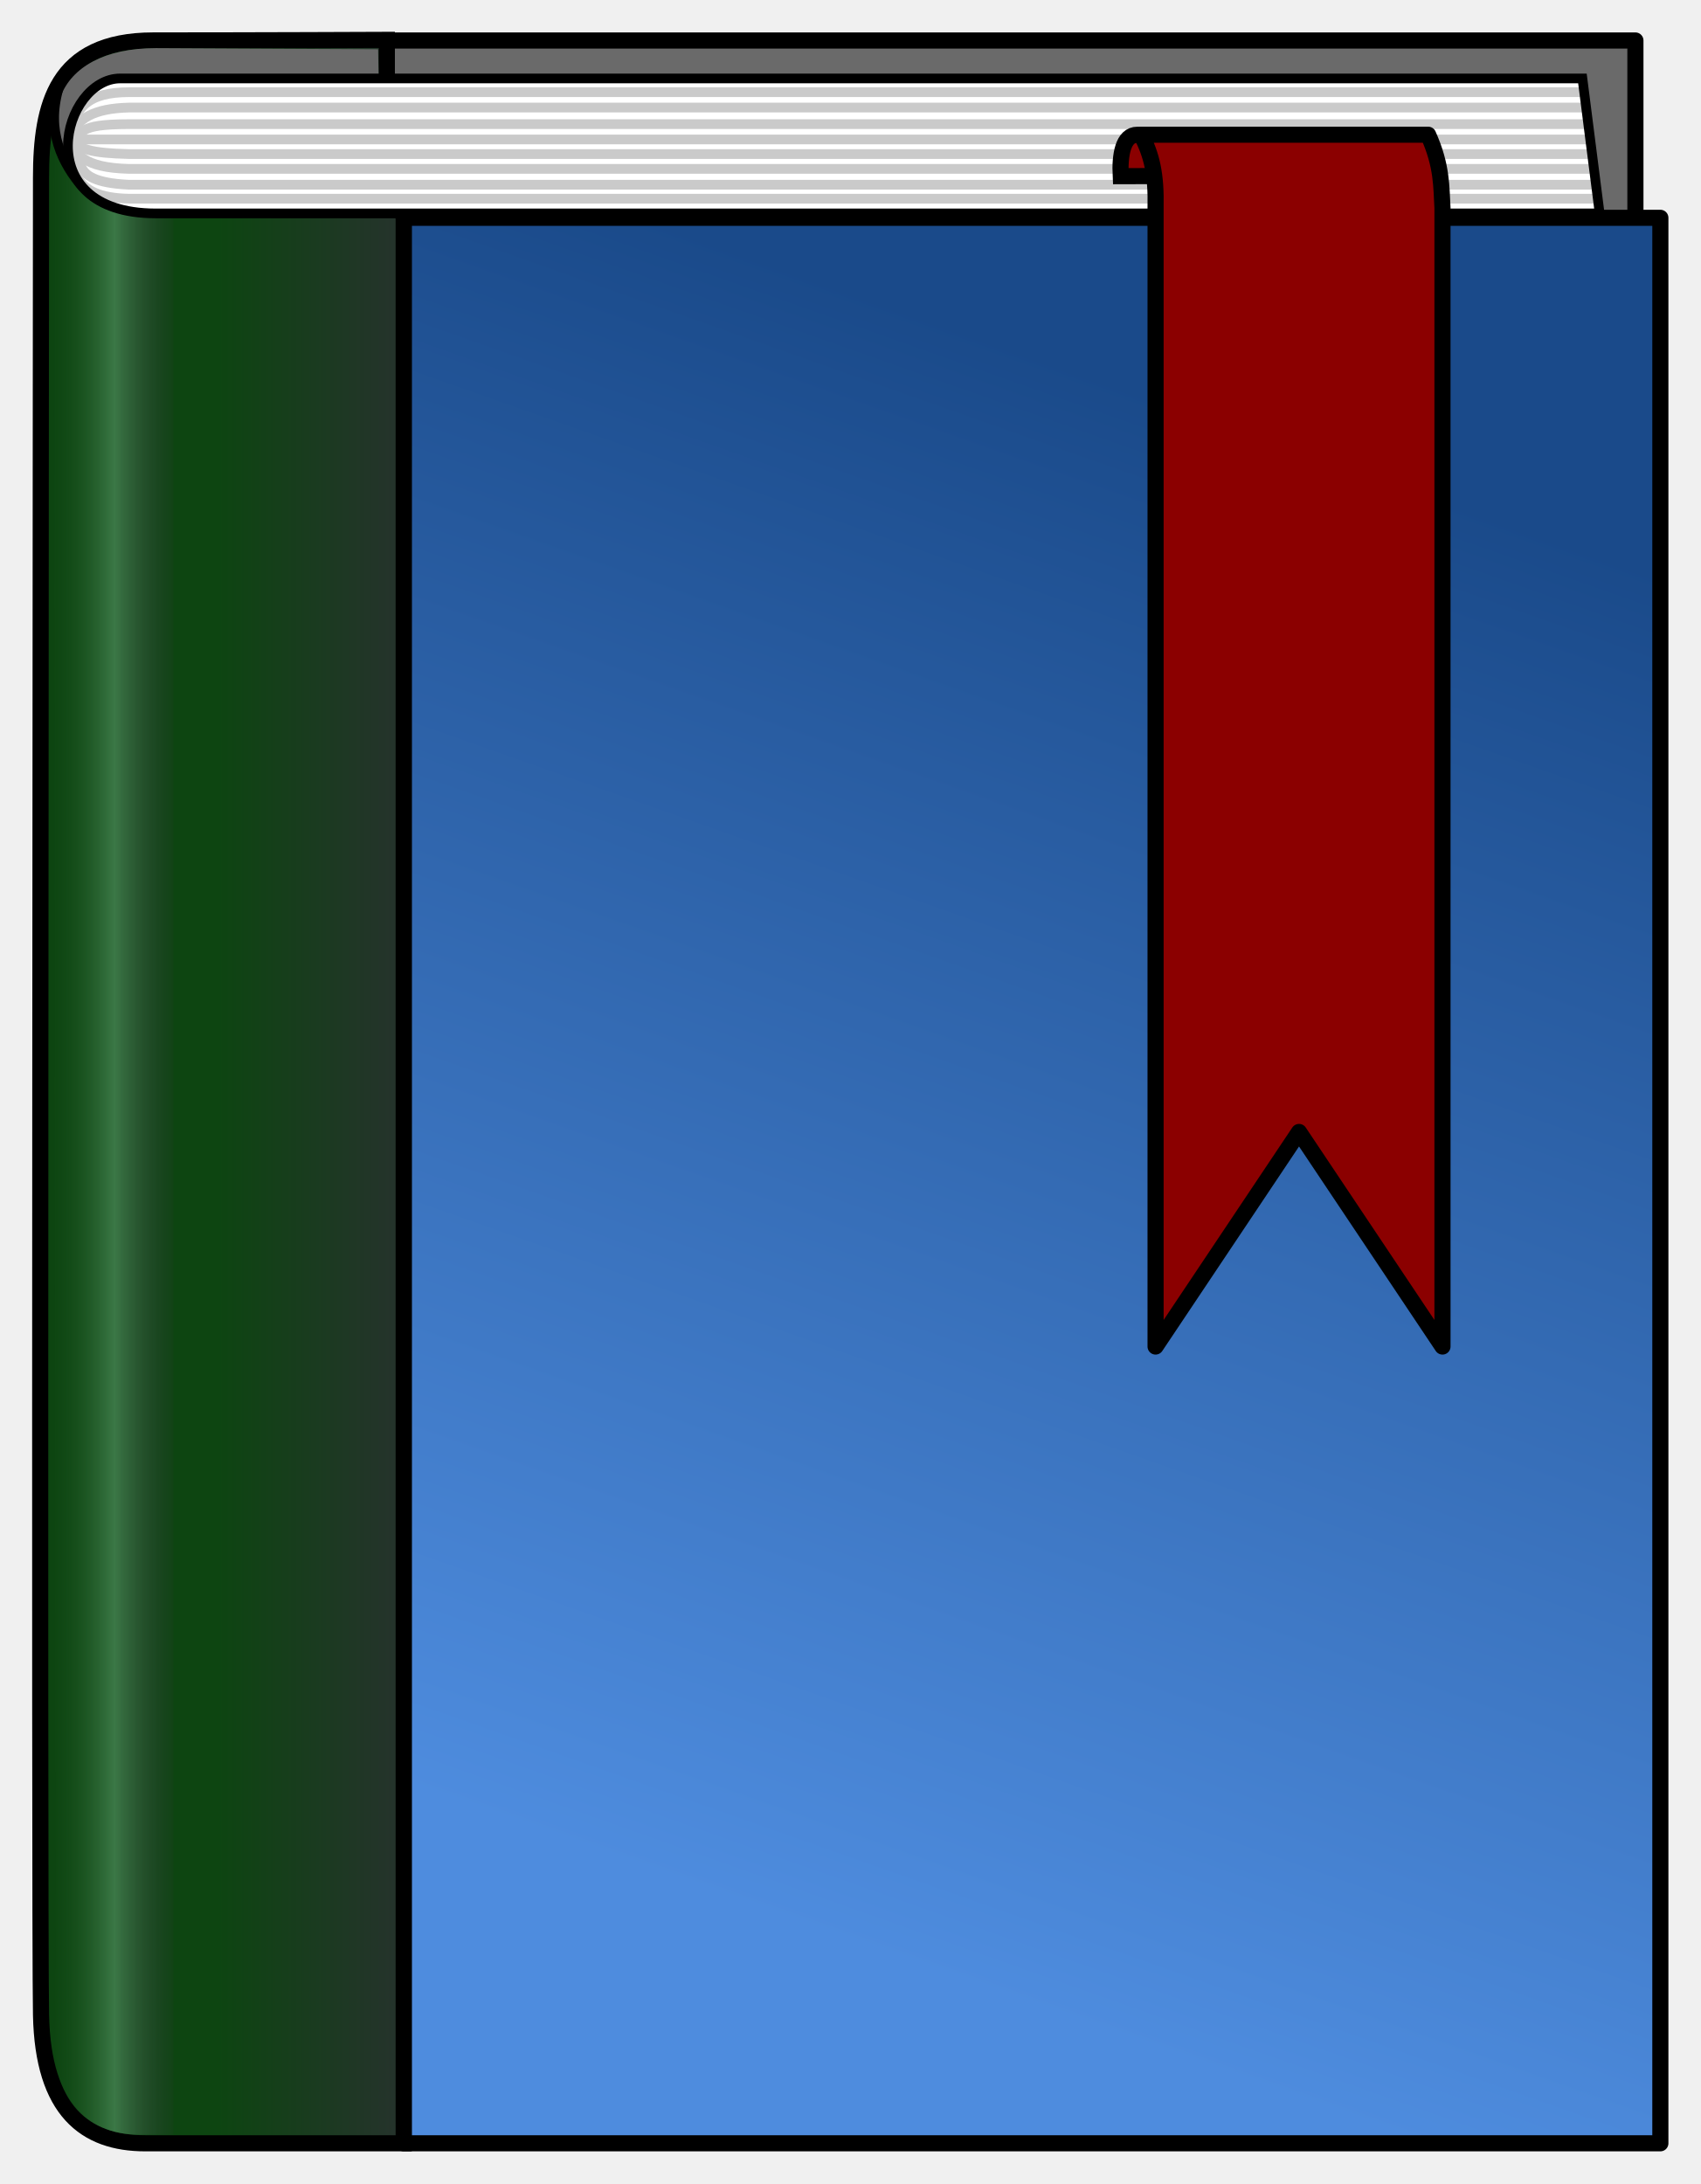
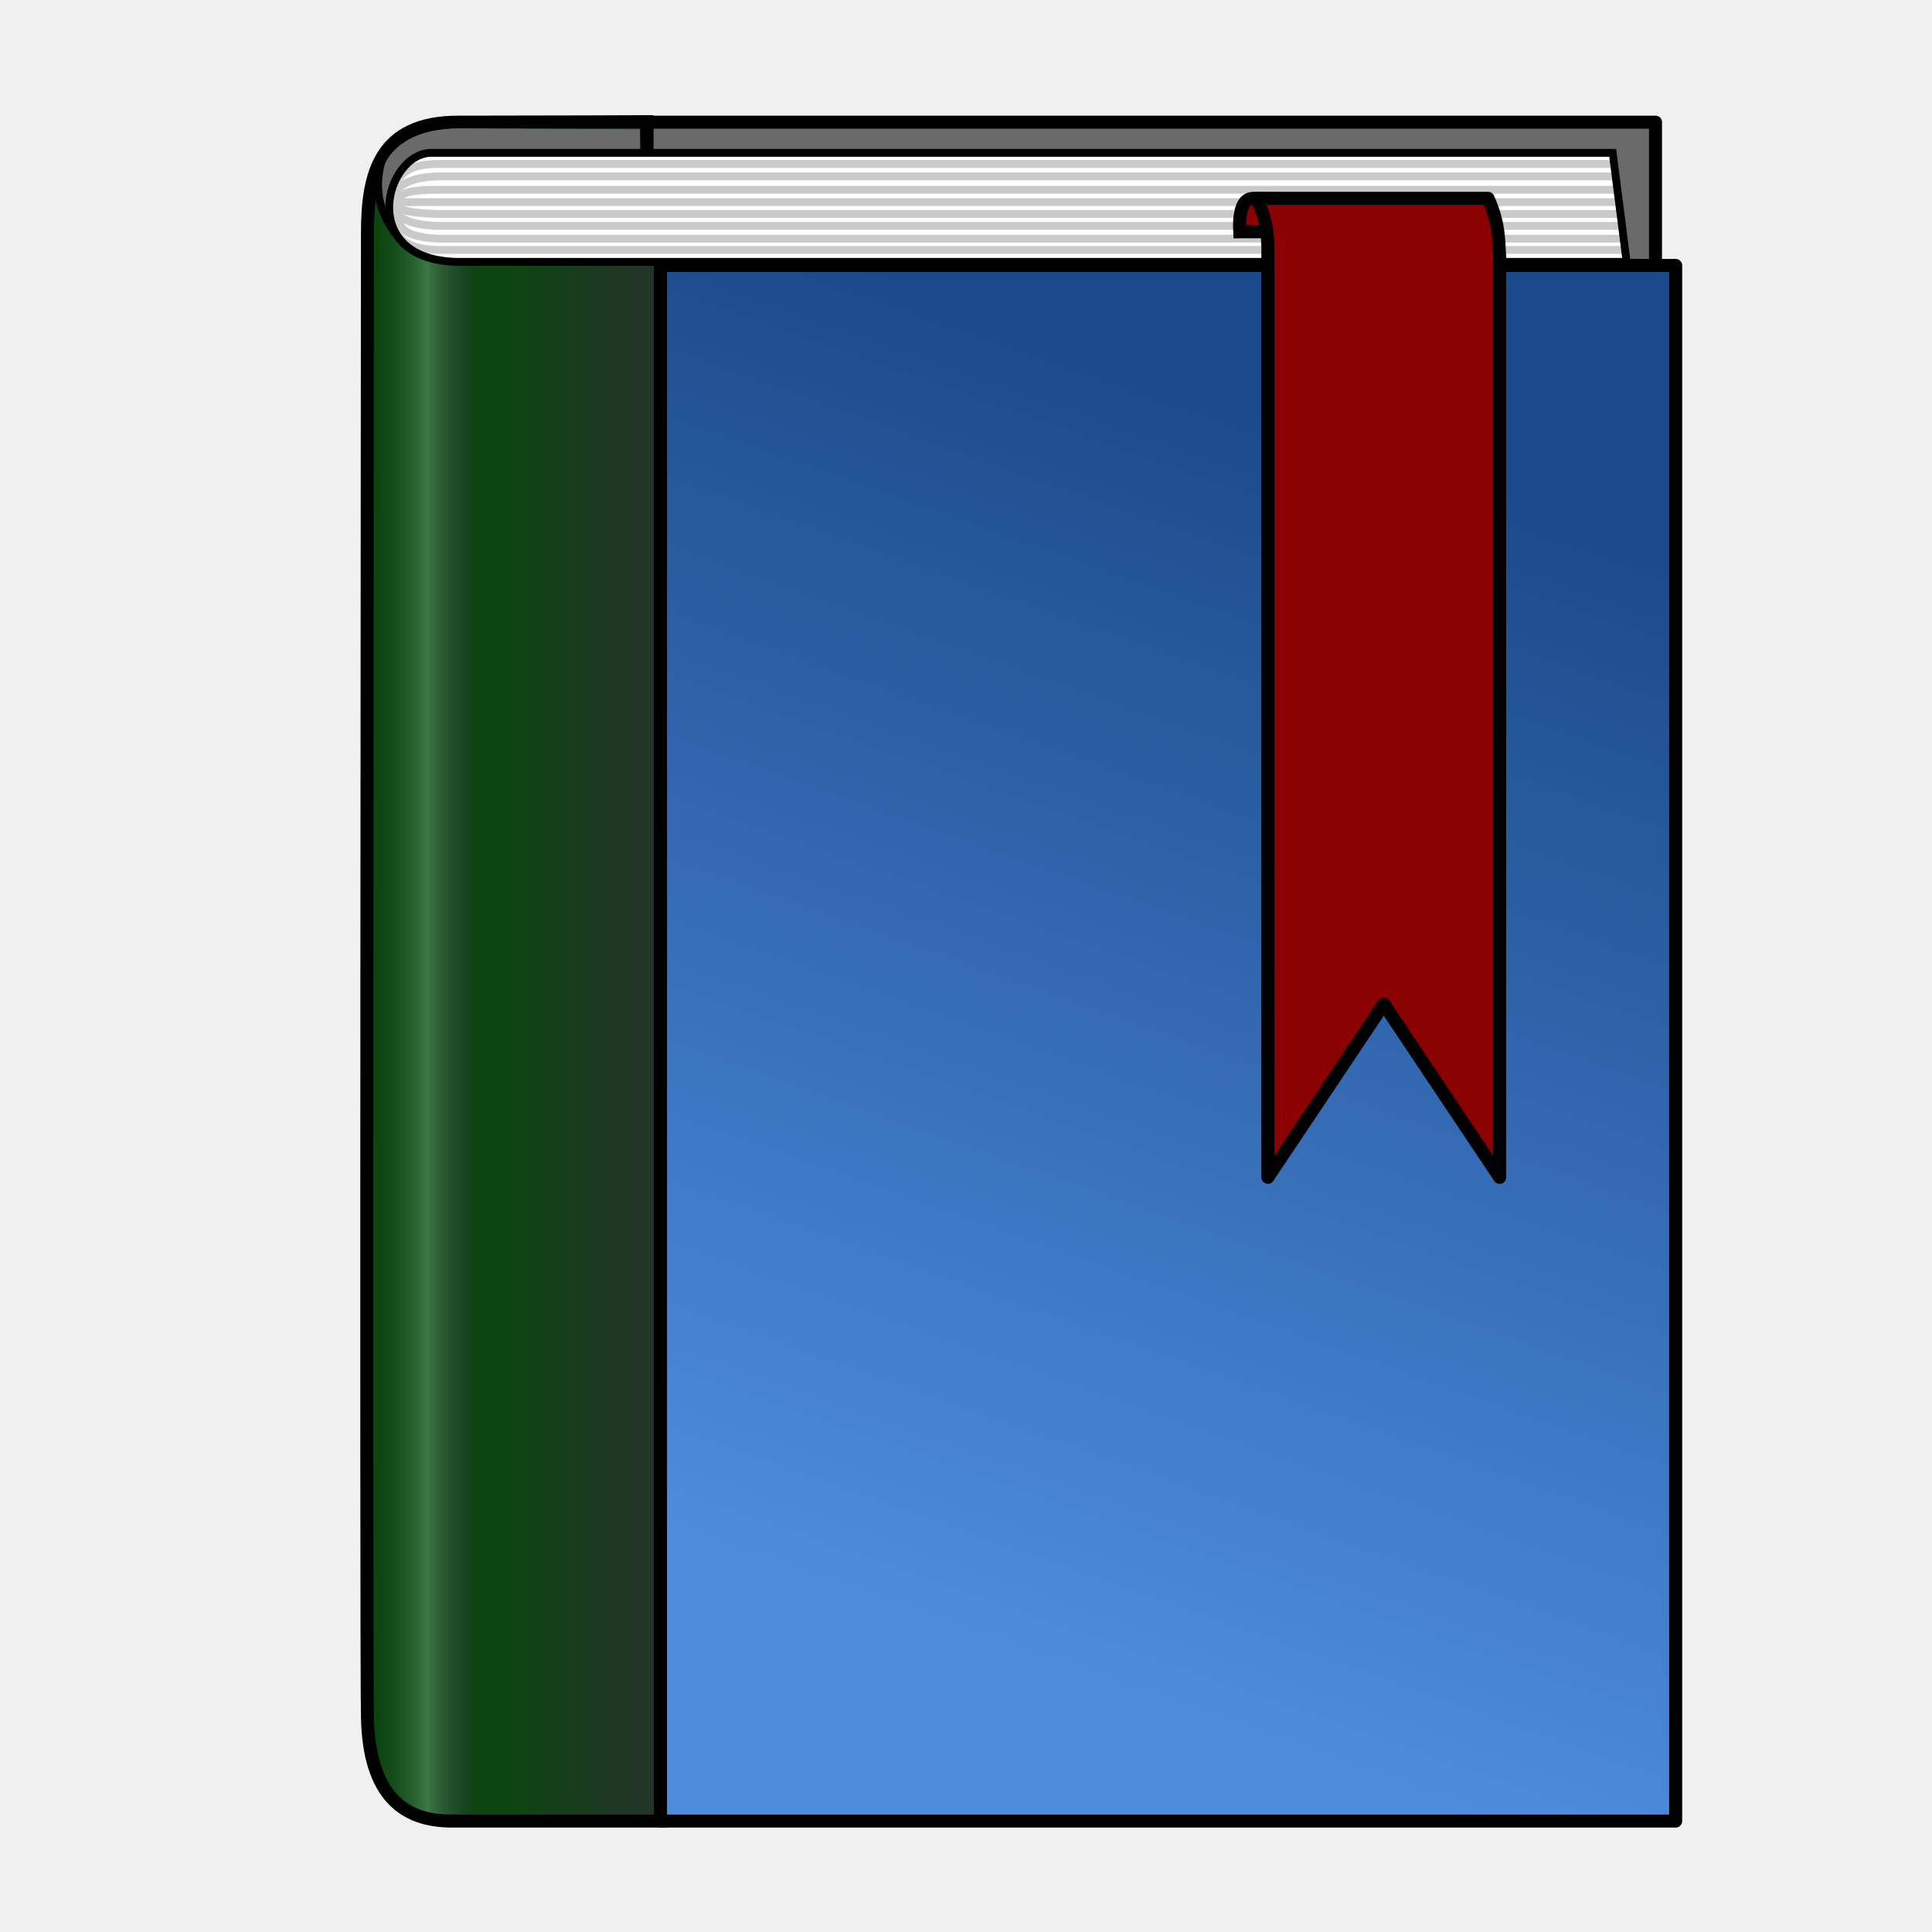
- <svg xmlns="http://www.w3.org/2000/svg" xmlns:xlink="http://www.w3.org/1999/xlink" version="1.1" width="52.755" height="67.752" id="svg2">
-   <defs id="defs4">
-     <linearGradient id="linearGradient3919">
-       <stop offset="0" style="stop-color:#0d4511;stop-opacity:0;" id="stop3921" />
-       <stop id="stop3925" style="stop-color:#3b7846;stop-opacity:1;" offset="0.5" />
-       <stop offset="1" style="stop-color:#2b2e32;stop-opacity:0;" id="stop3923" />
+ <svg xmlns="http://www.w3.org/2000/svg" height="64" width="64" version="1.1">
+   <defs>
+     <linearGradient id="linearGradient3069" y2="15.871" gradientUnits="userSpaceOnUse" x2="44" y1="61.621" x1="27.83">
+       <stop stop-color="#4e8cde" offset="0" />
+       <stop stop-color="#1a4a8a" offset="1" />
    </linearGradient>
-     <linearGradient id="linearGradient3776">
-       <stop id="stop3778" style="stop-color:#4e8cde;stop-opacity:1" offset="0" />
-       <stop id="stop3780" style="stop-color:#1a4a8a;stop-opacity:1" offset="1" />
+     <linearGradient id="linearGradient3071" y2="69.569" gradientUnits="userSpaceOnUse" x2="60.24" gradientTransform="translate(-44.75,-34.5)" y1="69.569" x1="53.228">
+       <stop stop-color="#0d4511" offset="0" />
+       <stop stop-color="#2b2e32" offset="1" />
    </linearGradient>
-     <linearGradient id="linearGradient3777">
-       <stop id="stop3779" style="stop-color:#0d4511;stop-opacity:1" offset="0" />
-       <stop id="stop3781" style="stop-color:#2b2e32;stop-opacity:1;" offset="1" />
+     <linearGradient id="linearGradient3073" y2="36.752" spreadMethod="reflect" gradientUnits="userSpaceOnUse" x2="6.25" gradientTransform="matrix(1.215931,0,0,1.010268,-0.1727795,0.3037103)" y1="36.752" x1="2.75">
+       <stop stop-color="#0d4511" stop-opacity="0" offset="0" />
+       <stop stop-color="#3b7846" offset="0.5" />
+       <stop stop-color="#2b2e32" stop-opacity="0" offset="1" />
    </linearGradient>
-     <linearGradient x1="54.23" y1="69.745" x2="60.24" y2="69.569" id="linearGradient3787" xlink:href="#linearGradient3777" gradientUnits="userSpaceOnUse" />
-     <linearGradient x1="54.23" y1="69.745" x2="60.24" y2="69.569" id="linearGradient3821" xlink:href="#linearGradient3777" gradientUnits="userSpaceOnUse" />
-     <linearGradient x1="53.228" y1="69.569" x2="60.24" y2="69.569" id="linearGradient3800" xlink:href="#linearGradient3777" gradientUnits="userSpaceOnUse" gradientTransform="translate(-44.75,-34.5)" />
-     <linearGradient x1="27.83" y1="61.621" x2="44" y2="15.871" id="linearGradient3782" xlink:href="#linearGradient3776" gradientUnits="userSpaceOnUse" />
-     <linearGradient id="linearGradient3776-5">
-       <stop id="stop3778-7" style="stop-color:#4e8cde;stop-opacity:1" offset="0" />
-       <stop id="stop3780-3" style="stop-color:#1a4a8a;stop-opacity:1" offset="1" />
-     </linearGradient>
-     <linearGradient xlink:href="#linearGradient3919" id="linearGradient3915" x1="2.75" y1="36.752" x2="6.25" y2="36.752" gradientUnits="userSpaceOnUse" spreadMethod="reflect" gradientTransform="matrix(1.215931,0,0,1.010268,-0.1727795,0.3037103)" />
  </defs>
-   <g transform="translate(-1.745472,-1.373039)" id="layer2" style="display:inline">
-     <path d="m 13.745,2.629 38.731,0 0,7.263 -38.731,-0.377 z" id="path3775" style="fill:#6a6a6a;fill-opacity:1;stroke:#000000;stroke-width:0.5;stroke-linecap:butt;stroke-linejoin:round;stroke-miterlimit:4;stroke-opacity:1;stroke-dasharray:none" />
-     <path d="m 14.268,8.13 38.982,0 0,59.732 -38.982,0 z" id="path2999" style="fill:url(#linearGradient3782);fill-opacity:1;stroke:#000000;stroke-width:0.5;stroke-linecap:butt;stroke-linejoin:round;stroke-miterlimit:4;stroke-opacity:1;stroke-dasharray:none" />
-     <path d="m 14.268,8.13 0,59.732 c 0,0 -6.161,0 -8.018,0 -1.857,0 -3.174,-1.005 -3.232,-3.984 -0.058,-2.979 0,-54.764 0,-56.999 0,-2.234 0.446,-4.251 3.482,-4.251 3.036,0 7.245,-0.018 7.245,-0.018 l 0,3.717 z" id="path3001" style="fill:url(#linearGradient3800);fill-opacity:1;fill-rule:nonzero;stroke:#000000;stroke-width:0.5;stroke-linecap:butt;stroke-linejoin:miter;stroke-miterlimit:4;stroke-opacity:1;stroke-dasharray:none" />
-     <path d="m 13.474,2.901 0.038,2.224 -8.838,2.495 C 2.546,5.262 3.38,2.866 6.579,2.866 z" id="path3770" style="fill:#6a6a6a;fill-opacity:1;stroke:none" />
-     <path d="M 3.558,4.133 C 3.182,5.437 3.662,6.442 4.326,7.194" id="path3777" style="fill:none;stroke:#000000;stroke-width:0.3;stroke-linecap:butt;stroke-linejoin:miter;stroke-miterlimit:4;stroke-opacity:1;stroke-dasharray:none" />
-     <path style="fill:url(#linearGradient3915);fill-opacity:1;stroke:none" d="M 3.416,5.977 C 4.27,8.241 5.789,8.023 7.123,8.156 l 0,59.444 -1.05,0 C 4.268,67.581 3.412,66.305 3.475,64.789 z" id="rect3907" />
-     <g transform="matrix(1.004611,0,0,1.004611,-0.2759506,-0.07340528)" id="g3804" style="fill:none">
-       <path d="m 5.736,3.862 45.138,0 0.532,4.168 -44.598,0 C 2.829,8.02 3.949,3.845 5.736,3.862 z" id="path3820" style="fill:#ffffff;fill-opacity:1;stroke:none" />
-       <path d="M 4.172,5.746 C 4.288,4.754 4.727,4.29 5.994,4.286 l 44.917,0" id="path3791" style="fill:none;stroke:#cacaca;stroke-width:0.3;stroke-linecap:butt;stroke-linejoin:miter;stroke-miterlimit:4;stroke-opacity:1;stroke-dasharray:none" />
-       <path d="M 4.172,5.746 C 4.698,5.572 4.298,5.275 5.994,5.273 l 45.014,0" id="path3793" style="fill:none;stroke:#cacaca;stroke-width:0.3;stroke-linecap:butt;stroke-linejoin:miter;stroke-miterlimit:4;stroke-opacity:1;stroke-dasharray:none" />
-       <path d="m 4.182,5.746 c 0.313,0.301 0.608,0.422 1.812,0.451 l 45.191,0" id="path3795" style="fill:none;stroke:#cacaca;stroke-width:0.3;stroke-linecap:butt;stroke-linejoin:miter;stroke-miterlimit:4;stroke-opacity:1;stroke-dasharray:none" />
-       <path d="M 4.179,5.696 C 4.751,6.187 3.883,7.047 5.994,7.144 l 45.279,0" id="path3797" style="fill:none;stroke:#cacaca;stroke-width:0.3;stroke-linecap:butt;stroke-linejoin:miter;stroke-miterlimit:4;stroke-opacity:1;stroke-dasharray:none" />
-       <path d="M 4.187,5.746 C 4.34,5.086 4.933,4.788 5.994,4.761 l 44.979,0" id="path3799" style="fill:none;stroke:#cacaca;stroke-width:0.3;stroke-linecap:butt;stroke-linejoin:miter;stroke-miterlimit:4;stroke-opacity:1;stroke-dasharray:none" />
-       <path d="m 4.097,5.746 46.993,0" id="path3801" style="fill:none;stroke:#cacaca;stroke-width:0.3;stroke-linecap:butt;stroke-linejoin:miter;stroke-miterlimit:4;stroke-opacity:1;stroke-dasharray:none" />
-       <path d="m 4.116,5.782 c 0.279,0.398 0.429,0.835 1.878,0.873 l 45.25,0" id="path3803" style="fill:none;stroke:#cacaca;stroke-width:0.3;stroke-linecap:butt;stroke-linejoin:miter;stroke-miterlimit:4;stroke-opacity:1;stroke-dasharray:none" />
-       <path d="m 4.14,5.746 c 0.128,0.842 0.022,1.794 1.854,1.829 l 45.334,0" id="path3805" style="fill:none;stroke:#cacaca;stroke-width:0.299;stroke-linecap:butt;stroke-linejoin:miter;stroke-miterlimit:4;stroke-opacity:1;stroke-dasharray:none" />
-       <path d="m 5.736,3.862 45.138,0 0.532,4.168 -44.598,0 C 2.829,8.02 3.949,3.845 5.736,3.862 z" id="path3005" style="fill:none;stroke:#000000;stroke-width:0.299;stroke-linecap:butt;stroke-linejoin:miter;stroke-miterlimit:4;stroke-opacity:1;stroke-dasharray:none" />
+   <g transform="matrix(0.86271,0,0,0.86271,11.07511,6.200763)">
+     <g transform="translate(-1.745472,-5.125)">
+       <path stroke-linejoin="round" d="m13.745,2.629,38.731,0,0,7.263-38.731-0.377z" stroke="#000" stroke-linecap="butt" stroke-miterlimit="4" stroke-dasharray="none" stroke-width="0.5" fill="#6a6a6a" />
+       <path stroke-linejoin="round" d="m14.268,8.13,38.982,0,0,59.732-38.982,0z" stroke="#000" stroke-linecap="butt" stroke-miterlimit="4" stroke-dasharray="none" stroke-width="0.5" fill="url(#linearGradient3069)" />
+       <path stroke-linejoin="miter" d="m14.268,8.13,0,59.732h-8.018c-1.857,0-3.174-1.005-3.232-3.984-0.058-2.979,0-54.764,0-56.999s0.446-4.251,3.482-4.251,7.245-0.018,7.245-0.018v3.717z" fill-rule="nonzero" stroke="#000" stroke-linecap="butt" stroke-miterlimit="4" stroke-dasharray="none" stroke-width="0.5" fill="url(#linearGradient3071)" />
+       <path d="m13.474,2.901,0.038,2.224-8.838,2.495c-2.128-2.358-1.294-4.755,1.905-4.755z" fill="#6a6a6a" />
+       <path stroke-linejoin="miter" d="M3.558,4.133c-0.376,1.305,0.104,2.309,0.768,3.061" stroke="#000" stroke-linecap="butt" stroke-miterlimit="4" stroke-dasharray="none" stroke-width="0.3" fill="none" />
+       <path d="M3.416,5.977c0.853,2.264,2.373,2.046,3.706,2.18v59.444h-1.05c-1.805-0.019-2.661-1.295-2.598-2.811z" fill="url(#linearGradient3073)" />
+       <g transform="matrix(1.004611,0,0,1.004611,-0.2759506,-0.07340528)">
+         <path d="m5.736,3.862,45.138,0,0.532,4.168-44.598,0c-3.979-0.01-2.859-4.185-1.072-4.168z" fill="#FFF" />
+         <path stroke-linejoin="miter" d="M4.172,5.746c0.116-0.992,0.554-1.455,1.821-1.46h44.917" stroke="#cacaca" stroke-linecap="butt" stroke-miterlimit="4" stroke-dasharray="none" stroke-width="0.3" fill="none" />
+         <path stroke-linejoin="miter" d="M4.172,5.746c0.526-0.174,0.126-0.471,1.821-0.473h45.014" stroke="#cacaca" stroke-linecap="butt" stroke-miterlimit="4" stroke-dasharray="none" stroke-width="0.3" fill="none" />
+         <path stroke-linejoin="miter" d="m4.182,5.746c0.313,0.301,0.608,0.422,1.812,0.451h45.191" stroke="#cacaca" stroke-linecap="butt" stroke-miterlimit="4" stroke-dasharray="none" stroke-width="0.3" fill="none" />
+         <path stroke-linejoin="miter" d="M4.179,5.696c0.572,0.491-0.296,1.35,1.815,1.447h45.279" stroke="#cacaca" stroke-linecap="butt" stroke-miterlimit="4" stroke-dasharray="none" stroke-width="0.3" fill="none" />
+         <path stroke-linejoin="miter" d="M4.187,5.746c0.154-0.66,0.747-0.958,1.807-0.985h44.979" stroke="#cacaca" stroke-linecap="butt" stroke-miterlimit="4" stroke-dasharray="none" stroke-width="0.3" fill="none" />
+         <path stroke-linejoin="miter" d="m4.097,5.746,46.993,0" stroke="#cacaca" stroke-linecap="butt" stroke-miterlimit="4" stroke-dasharray="none" stroke-width="0.3" fill="none" />
+         <path stroke-linejoin="miter" d="m4.116,5.782c0.279,0.398,0.429,0.835,1.878,0.873h45.25" stroke="#cacaca" stroke-linecap="butt" stroke-miterlimit="4" stroke-dasharray="none" stroke-width="0.3" fill="none" />
+         <path stroke-linejoin="miter" d="m4.14,5.746c0.128,0.842,0.022,1.794,1.854,1.829h45.334" stroke="#cacaca" stroke-linecap="butt" stroke-miterlimit="4" stroke-dasharray="none" stroke-width="0.299" fill="none" />
+         <path stroke-linejoin="miter" d="m5.736,3.862,45.138,0,0.532,4.168-44.598,0c-3.979-0.01-2.859-4.185-1.072-4.168z" stroke="#000" stroke-linecap="butt" stroke-miterlimit="4" stroke-dasharray="none" stroke-width="0.299" fill="none" />
+       </g>
    </g>
+     <path stroke-linejoin="miter" d="m36.881,1.707-2.117,0.006c-0.034-0.67,0.077-1.285,0.512-1.284l1.322,0.029z" fill-rule="nonzero" stroke="#000" stroke-miterlimit="4" stroke-dasharray="none" stroke-width="0.5" fill="#8b0000" />
+     <path stroke-linejoin="round" d="m35.401,0.427,8.9,0c0.441,0.977,0.405,1.633,0.445,2.273v35.32l-4.45-6.656-4.45,6.656v-35.32c0.023-1.063-0.12-1.635-0.445-2.273z" fill-rule="nonzero" stroke="#000" stroke-miterlimit="4" stroke-dasharray="none" stroke-width="0.5" fill="#8b0000" />
  </g>
-   <g id="layer1" style="opacity:0.657;display:inline" />
-   <path d="m 36.881,5.459 -2.117,0.006 c -0.034,-0.67 0.077,-1.285 0.512,-1.284 l 1.322,0.029 z" id="rect3003-3" style="fill:#8b0000;fill-opacity:1;fill-rule:nonzero;stroke:#000000;stroke-width:0.5;stroke-linejoin:miter;stroke-miterlimit:4;stroke-opacity:1;stroke-dasharray:none" />
-   <path d="m 35.401,4.179 8.9,0 c 0.441,0.977 0.405,1.633 0.445,2.273 l 0,35.32 -4.45,-6.656 -4.45,6.656 0,-35.32 C 35.869,5.388 35.726,4.816 35.401,4.179 z" id="rect3003" style="fill:#8b0000;fill-opacity:1;fill-rule:nonzero;stroke:#000000;stroke-width:0.5;stroke-linejoin:round;stroke-miterlimit:4;stroke-opacity:1;stroke-dasharray:none" />
</svg>
